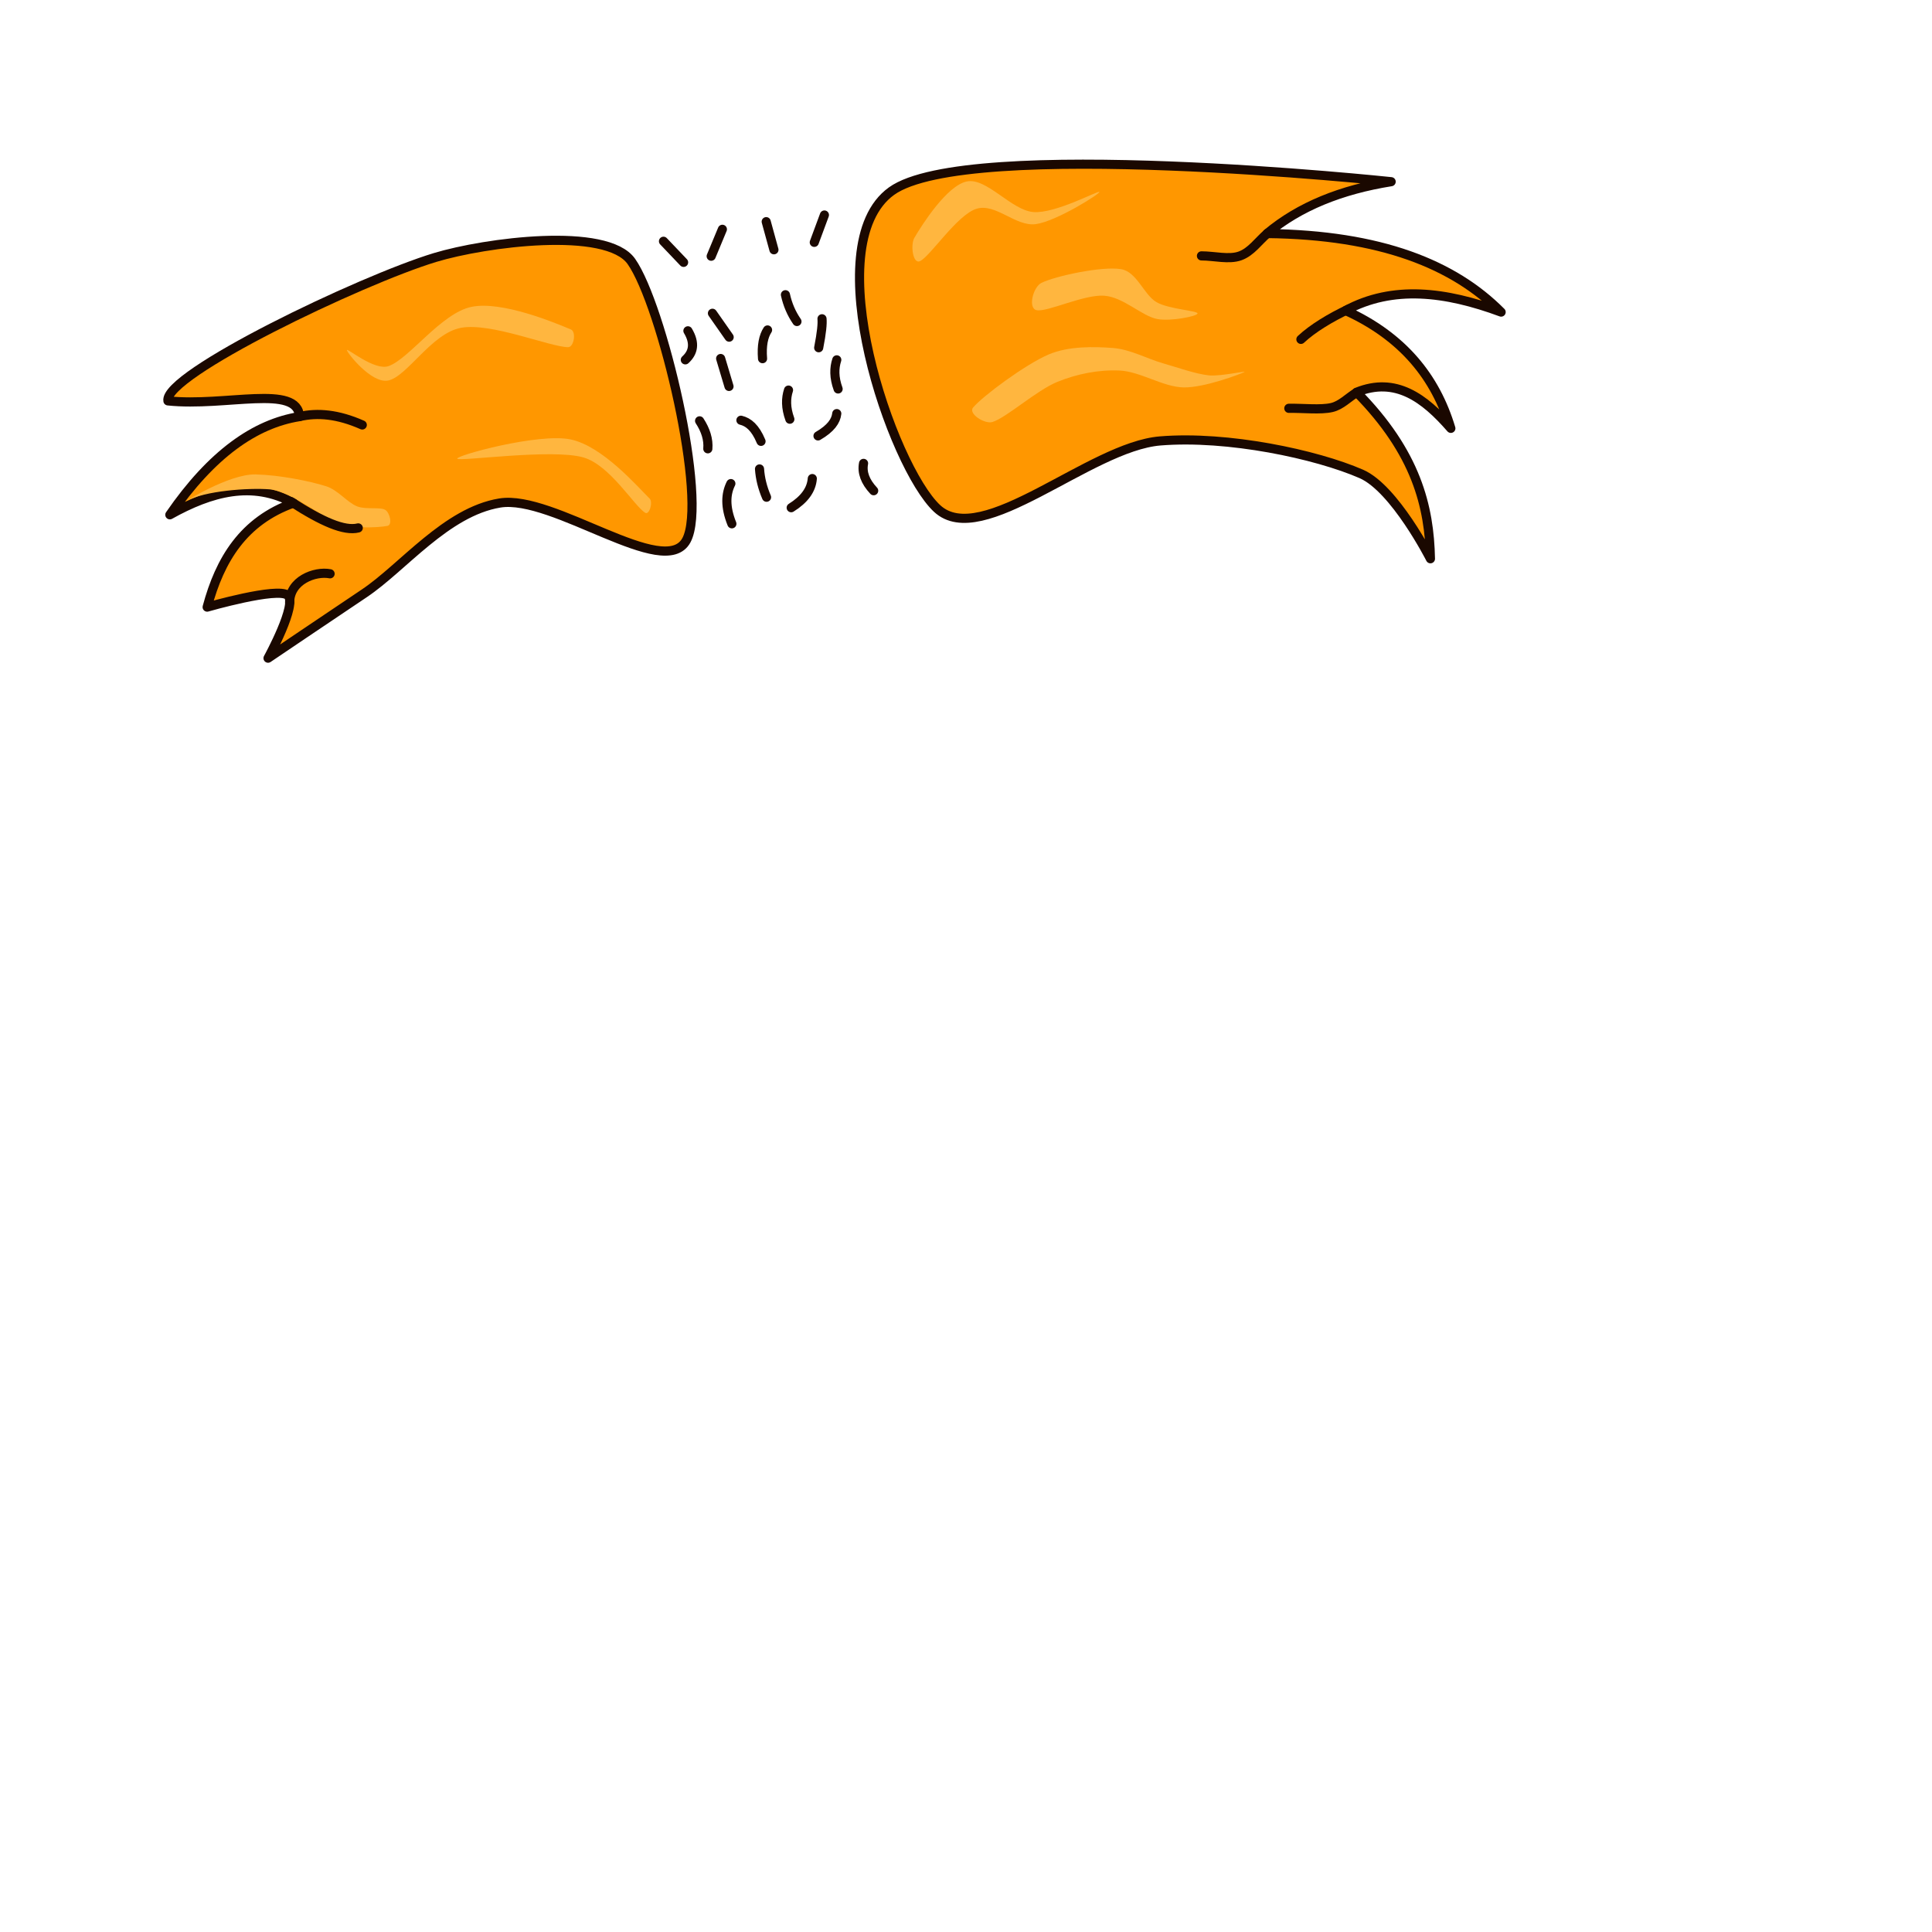
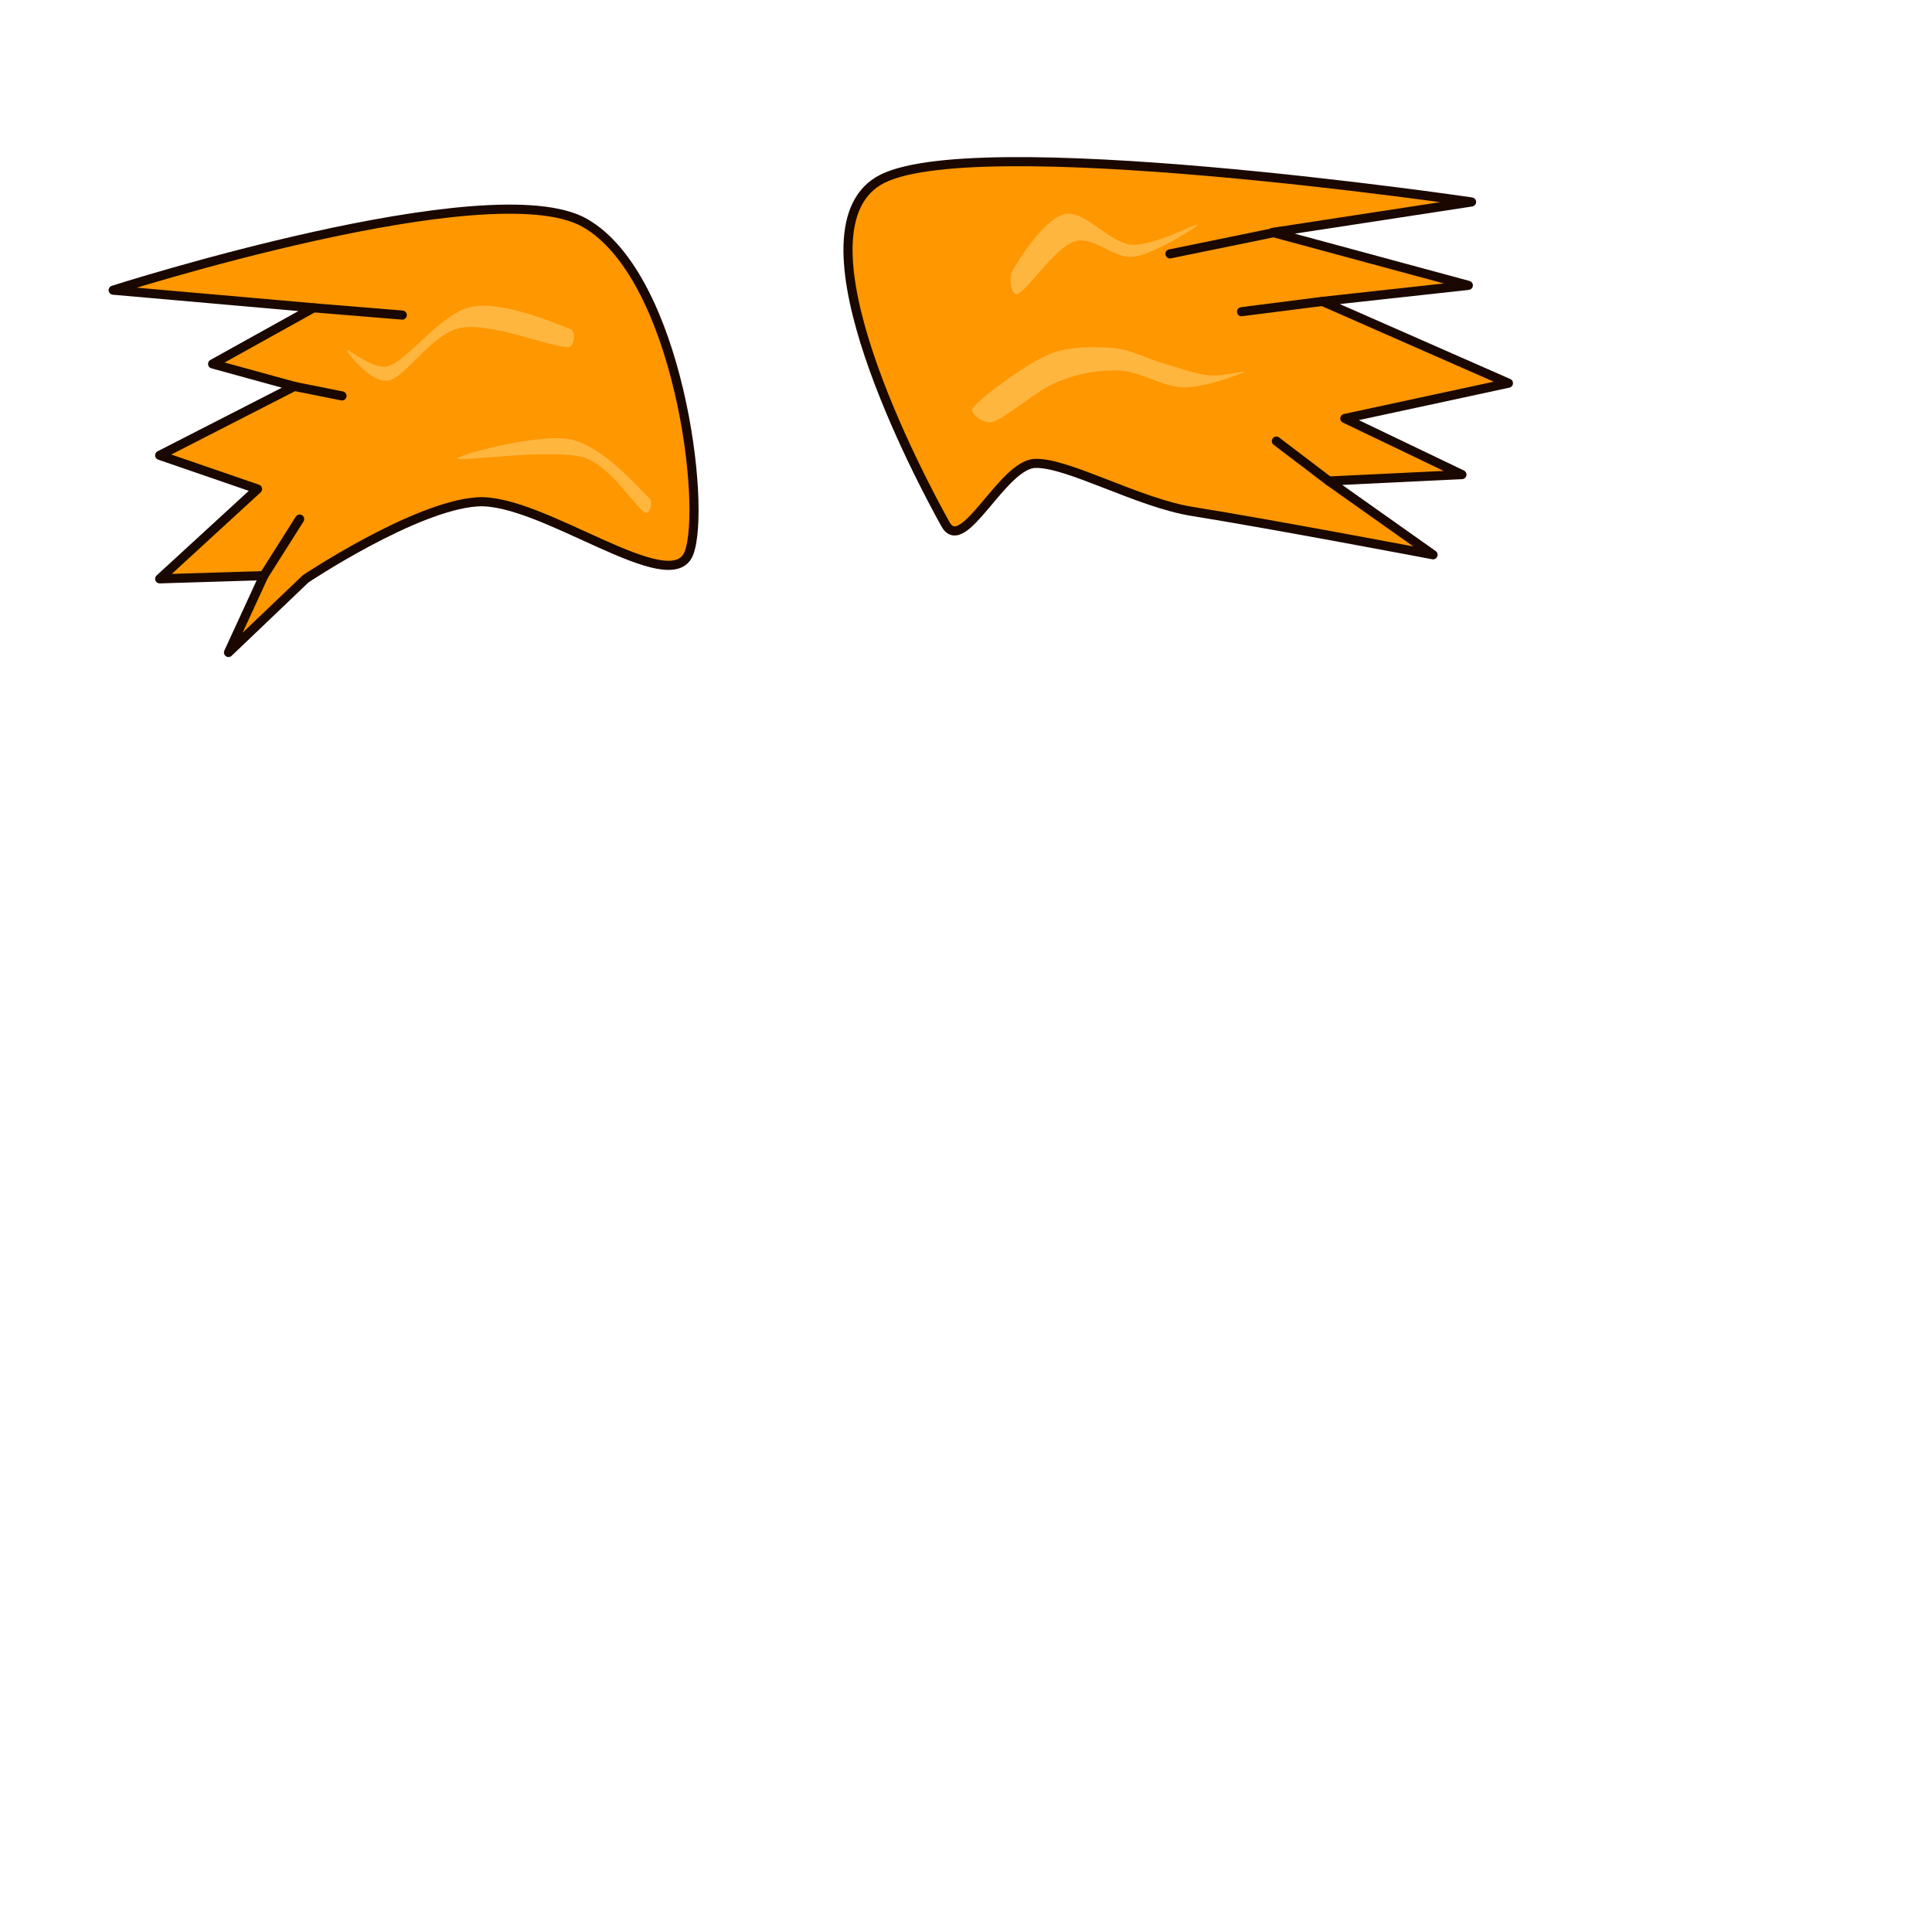
<svg xmlns="http://www.w3.org/2000/svg" width="100%" height="100%" viewBox="0 0 400 400" version="1.1" xml:space="preserve" style="fill-rule:evenodd;clip-rule:evenodd;stroke-linecap:round;stroke-linejoin:round;stroke-miterlimit:1.5;">
  <g id="russet">
-     <g id="middle">
-       <g transform="matrix(0.98869,0.149971,-0.149971,0.98869,8.88904,-44.168)">
-         <path d="M157.562,91.377L153.398,87.005" style="fill:none;stroke:rgb(26,8,0);stroke-width:1.89px;" />
+     <g id="left">
+       <g transform="matrix(1,0,0,1,-23.9066,-79.3567)">
+         <path d="M144.958,125.487C164.437,136.555 170.248,184.257 166.54,193.887C162.833,203.516 135.938,182.376 122.712,183.261C109.761,184.128 87.184,199.199 87.184,199.199L71.216,214.446L78.536,198.535L56.968,199.199L77.223,180.605L56.968,173.632L84.859,159.355L67.926,154.706L88.844,143.085L47.339,139.433C47.339,139.433 125.478,114.419 144.958,125.487Z" style="fill:rgb(255,151,0);stroke:rgb(26,8,0);stroke-width:1.89px;" />
      </g>
-       <path d="M157.562,91.377C156.374,88.52 154.942,87.374 153.398,87.005" style="fill:none;stroke:rgb(26,8,0);stroke-width:1.89px;" />
-       <g transform="matrix(0.869068,0.494693,-0.494693,0.869068,66.9778,-54.4115)">
-         <path d="M157.562,91.377C155.865,90.096 154.478,88.638 153.398,87.005" style="fill:none;stroke:rgb(26,8,0);stroke-width:1.89px;" />
+       <path d="M54.63,119.178L62.036,107.469" style="fill:none;stroke:rgb(26,8,0);stroke-width:1.89px;" />
+       <path d="M60.953,79.998L70.802,81.969" style="fill:none;stroke:rgb(26,8,0);stroke-width:1.89px;" />
+       <path d="M64.937,63.728L83.286,65.234" style="fill:none;stroke:rgb(26,8,0);stroke-width:1.89px;" />
+     </g>
+     <path d="M134.507,103.233C135.238,103.952 134.445,106.705 133.574,106.164C131.287,104.743 126.284,96.288 120.783,94.706C114.299,92.84 95.113,95.594 94.669,94.972C94.225,94.35 111.479,89.598 118.118,90.975C124.758,92.352 131.931,100.701 134.507,103.233Z" style="fill:rgb(255,182,63);" />
+     <path d="M71.816,72.476C71.802,72.974 76.873,79.463 80.343,78.787C84.28,78.019 89.332,69.003 95.436,67.872C101.647,66.721 113.812,71.823 117.607,71.88C118.845,71.898 119.346,68.691 118.204,68.213C114.878,66.82 103.949,62.258 97.653,63.523C91.357,64.788 84.735,74.31 80.428,75.802C77.521,76.81 71.83,71.979 71.816,72.476Z" style="fill:rgb(255,182,63);" />
+     <g id="right">
+       <g transform="matrix(1,0,0,1,2.98833,1.32815)">
+         <path d="M192.771,107.225C187.348,97.485 160.674,47.293 178.826,36.169C196.977,25.046 301.679,40.486 301.679,40.486L260.507,46.794L301.015,57.752L270.8,61.072L309.316,78.006L275.448,85.311L299.687,96.932L272.128,98.26L293.71,113.534C293.71,113.534 259.898,107.114 243.905,104.569C232.702,102.786 218.172,94.442 211.365,94.608C204.558,94.774 196.415,113.769 192.771,107.225Z" style="fill:rgb(255,151,0);stroke:rgb(26,8,0);stroke-width:1.89px;" />
      </g>
-       <g transform="matrix(0.889371,0.457187,-0.457187,0.889371,48.1931,-60.3836)">
-         <path d="M157.562,91.377C156.826,89.585 155.399,88.148 153.398,87.005" style="fill:none;stroke:rgb(26,8,0);stroke-width:1.89px;" />
-       </g>
-       <g transform="matrix(0.640987,0.767552,-0.767552,0.640987,138.643,-107.512)">
-         <path d="M157.562,91.377C155.533,88.882 154.247,87.589 153.398,87.005" style="fill:none;stroke:rgb(26,8,0);stroke-width:1.89px;" />
-       </g>
-       <g transform="matrix(0.594843,0.803842,-0.803842,0.594843,137.604,-106.749)">
-         <path d="M157.562,91.377C155.24,89.926 153.944,88.468 153.398,87.005" style="fill:none;stroke:rgb(26,8,0);stroke-width:1.89px;" />
-       </g>
-       <g transform="matrix(0.110489,0.993877,-0.993877,0.110489,242.768,-76.4409)">
-         <path d="M157.562,91.377C156.325,88.567 154.911,87.344 153.398,87.005" style="fill:none;stroke:rgb(26,8,0);stroke-width:1.89px;" />
-       </g>
-       <g transform="matrix(-0.754903,-0.655837,0.655837,-0.754903,222.269,253.079)">
-         <path d="M157.562,91.377C156.871,89.741 155.629,88.246 153.398,87.005" style="fill:none;stroke:rgb(26,8,0);stroke-width:1.89px;" />
-       </g>
-       <g transform="matrix(-0.754903,-0.655837,0.655837,-0.754903,232.262,246.817)">
-         <path d="M157.562,91.377C156.871,89.741 155.629,88.246 153.398,87.005" style="fill:none;stroke:rgb(26,8,0);stroke-width:1.89px;" />
-       </g>
-       <g transform="matrix(0.891349,0.453317,-0.453317,0.891349,51.9122,-72.8658)">
-         <path d="M157.562,91.377L153.398,87.005" style="fill:none;stroke:rgb(26,8,0);stroke-width:1.89px;" />
-       </g>
-       <g transform="matrix(0.918399,0.395655,-0.395655,0.918399,72.3337,-44.6621)">
-         <path d="M157.562,91.377C155.195,90.342 153.807,88.884 153.398,87.005" style="fill:none;stroke:rgb(26,8,0);stroke-width:1.89px;" />
-       </g>
-       <path d="M163.808,105.117C166.474,103.45 168,101.457 168.179,99.08" style="fill:none;stroke:rgb(26,8,0);stroke-width:1.89px;" />
-       <path d="M151.525,108.448C150.094,104.894 150.26,102.253 151.317,100.121" style="fill:none;stroke:rgb(26,8,0);stroke-width:1.89px;" />
-       <g transform="matrix(0.782631,-0.622486,-0.622486,-0.782631,75.9931,238.084)">
-         <path d="M157.562,91.377C157.162,88.403 155.638,87.155 153.398,87.005" style="fill:none;stroke:rgb(26,8,0);stroke-width:1.89px;" />
-       </g>
-       <g transform="matrix(0.93771,0.34742,-0.34742,0.93771,48.999,-73.8594)">
-         <path d="M157.562,91.377C155.899,90.214 154.519,88.748 153.398,87.005" style="fill:none;stroke:rgb(26,8,0);stroke-width:1.89px;" />
-       </g>
-       <g transform="matrix(1,0,0,1,-16.0301,-37.0565)">
-         <path d="M157.562,91.377L153.398,87.005" style="fill:none;stroke:rgb(26,8,0);stroke-width:1.89px;" />
-       </g>
-       <g transform="matrix(-0.933319,0.359047,0.359047,0.933319,261.491,-88.8076)">
-         <path d="M157.562,91.377L153.398,87.005" style="fill:none;stroke:rgb(26,8,0);stroke-width:1.89px;" />
-       </g>
-       <g transform="matrix(0.880904,0.473295,-0.473295,0.880904,64.6863,-103.353)">
-         <path d="M157.562,91.377L153.398,87.005" style="fill:none;stroke:rgb(26,8,0);stroke-width:1.89px;" />
-       </g>
-       <g transform="matrix(0.439465,0.89826,-0.89826,0.439465,181.425,-131.512)">
-         <path d="M157.562,91.377L153.398,87.005" style="fill:none;stroke:rgb(26,8,0);stroke-width:1.89px;" />
+       <path d="M275.116,99.588L264.257,91.328" style="fill:none;stroke:rgb(26,8,0);stroke-width:1.89px;" />
+       <path d="M273.788,62.4L257.049,64.535" style="fill:none;stroke:rgb(26,8,0);stroke-width:1.89px;" />
+       <g transform="matrix(1,0,0,1,0.408006,0.408006)">
+         <path d="M264.393,47.535L241.817,52.159" style="fill:none;stroke:rgb(26,8,0);stroke-width:1.89px;" />
      </g>
    </g>
-     <g id="left">
-       <path d="M142.104,111.868C137.564,120.204 114.59,102.313 103.476,104.143C92.386,105.969 83.417,117.493 75.421,122.847C68.767,127.301 55.497,136.265 55.497,136.265C55.497,136.265 61.664,125.015 59.563,123.253C57.462,121.491 42.892,125.693 42.892,125.693C45.517,115.886 50.383,107.841 60.783,104.143C52.244,99.46 43.705,101.821 35.166,106.582C43.822,94.016 52.792,87.716 62.003,86.252C61.678,79.443 46.756,84.254 34.773,82.996C33.791,77.597 74.619,57.998 90.058,53.317C100.428,50.173 125.585,46.843 130.719,54.13C137.022,63.075 146.645,103.533 142.104,111.868Z" style="fill:rgb(255,151,0);stroke:rgb(26,8,0);stroke-width:1.9px;" />
-       <path d="M38.56,103.754C37.833,104.172 47.365,98.085 52.926,98.223C57.861,98.345 64.029,99.573 67.529,100.674C69.954,101.438 71.882,104.014 73.925,104.831C75.754,105.563 78.739,104.902 79.787,105.577C80.721,106.179 81.304,108.674 80.213,108.882C78.348,109.237 71.96,109.666 68.595,107.709C63.989,105.03 59.253,101.595 55.804,101.314C51.564,100.968 42.313,101.603 38.56,103.754Z" style="fill:rgb(255,182,63);" />
-       <path d="M134.507,103.233C135.238,103.952 134.445,106.705 133.574,106.164C131.287,104.743 126.284,96.288 120.783,94.706C114.299,92.84 95.113,95.594 94.669,94.972C94.225,94.35 111.479,89.598 118.118,90.975C124.758,92.352 131.931,100.701 134.507,103.233Z" style="fill:rgb(255,182,63);" />
-       <path d="M71.816,72.476C71.802,72.974 76.873,79.463 80.343,78.787C84.28,78.019 89.332,69.003 95.436,67.872C101.647,66.721 113.812,71.823 117.607,71.88C118.845,71.898 119.346,68.691 118.204,68.213C114.878,66.82 103.949,62.258 97.653,63.523C91.357,64.788 84.735,74.31 80.428,75.802C77.521,76.81 71.83,71.979 71.816,72.476Z" style="fill:rgb(255,182,63);" />
-       <path d="M59.965,124.751C59.953,120.185 65.181,118.179 68.34,118.795" style="fill:none;stroke:rgb(26,8,0);stroke-width:1.9px;" />
-       <path d="M62.003,86.252C65.715,85.381 69.957,85.746 75.002,87.984" style="fill:none;stroke:rgb(26,8,0);stroke-width:1.9px;" />
-       <path d="M60.241,103.852C66.663,108.012 71.299,110.027 74.169,109.302" style="fill:none;stroke:rgb(26,8,0);stroke-width:1.9px;" />
-     </g>
-     <g id="right">
-       <path d="M194.016,105.277C203.287,113.897 225.569,92.482 240.207,91.289C254.225,90.147 272.518,94.054 281.843,98.12C288.766,101.139 296.156,115.686 296.156,115.686C295.948,104.891 293.237,93.738 280.867,81.205C288.946,77.93 294.912,82.403 300.384,88.687C297.22,78.095 290.429,69.678 278.59,64.291C288.343,59.002 299.305,60.36 310.794,64.616C301.032,54.798 285.967,48.627 262.326,48.352C269.06,42.712 277.737,39.259 288.024,37.617C288.024,37.617 200.251,28.292 184.583,39.569C168.915,50.845 184.745,96.656 194.016,105.277Z" style="fill:rgb(255,151,0);stroke:rgb(26,8,0);stroke-width:1.89px;" />
-       <path d="M201.469,84.375C203.412,82.043 212.295,75.437 217.125,73.382C221.232,71.636 226.507,71.745 230.448,72.05C234.037,72.328 237.471,74.271 240.774,75.214C243.92,76.113 247.464,77.407 250.267,77.713C252.706,77.978 258.456,76.63 257.595,77.046C256.735,77.463 249.399,80.266 245.104,80.211C240.802,80.155 236.139,76.908 231.781,76.713C227.44,76.52 222.984,77.414 218.957,79.045C214.571,80.822 208.381,86.484 205.466,87.372C203.873,87.858 200.403,85.654 201.469,84.375Z" style="fill:rgb(255,182,63);" />
-       <path d="M215.626,58.56C213.902,59.397 212.749,63.837 214.626,64.222C216.791,64.667 224.453,60.919 228.616,61.225C232.608,61.517 236.388,65.444 239.608,66.054C242.362,66.577 247.963,65.472 247.936,64.889C247.908,64.306 241.983,64.028 239.442,62.557C236.805,61.03 235.406,56.281 232.114,55.729C228.144,55.062 218.54,57.144 215.626,58.56Z" style="fill:rgb(255,182,63);" />
-       <path d="M262.435,48.289C260.492,49.954 259.049,52.145 256.745,52.978C254.442,53.811 251.416,52.978 248.751,52.978" style="fill:none;stroke:rgb(26,8,0);stroke-width:1.9px;" />
-       <path d="M279.221,63.993C275.498,65.736 271.79,67.97 269.341,70.26" style="fill:none;stroke:rgb(26,8,0);stroke-width:1.9px;" />
-       <path d="M280.866,81.262C279.156,82.299 277.684,83.918 275.736,84.373C273.399,84.919 269.806,84.482 266.841,84.537" style="fill:none;stroke:rgb(26,8,0);stroke-width:1.9px;" />
+     <path d="M201.469,84.375C203.412,82.043 212.295,75.437 217.125,73.382C221.232,71.636 226.507,71.745 230.448,72.05C234.037,72.328 237.471,74.271 240.774,75.214C243.92,76.113 247.464,77.407 250.267,77.713C252.706,77.978 258.456,76.63 257.595,77.046C256.735,77.463 249.399,80.266 245.104,80.211C240.802,80.155 236.139,76.908 231.781,76.713C227.44,76.52 222.984,77.414 218.957,79.045C214.571,80.822 208.381,86.484 205.466,87.372C203.873,87.858 200.403,85.654 201.469,84.375Z" style="fill:rgb(255,182,63);" />
+     <g transform="matrix(1,0,0,1,20.3181,6.75257)">
      <path d="M189.311,49.233C190.921,46.485 196.029,38.463 200.137,37.575C204.245,36.687 209.38,43.543 213.96,43.904C218.54,44.265 227.534,39.324 227.617,39.74C227.7,40.157 218.707,45.819 214.46,46.402C210.258,46.979 206.133,41.961 202.135,43.238C198.138,44.514 192.615,53.064 190.477,54.063C188.977,54.765 188.474,50.662 189.311,49.233Z" style="fill:rgb(255,182,63);" />
    </g>
  </g>
</svg>
